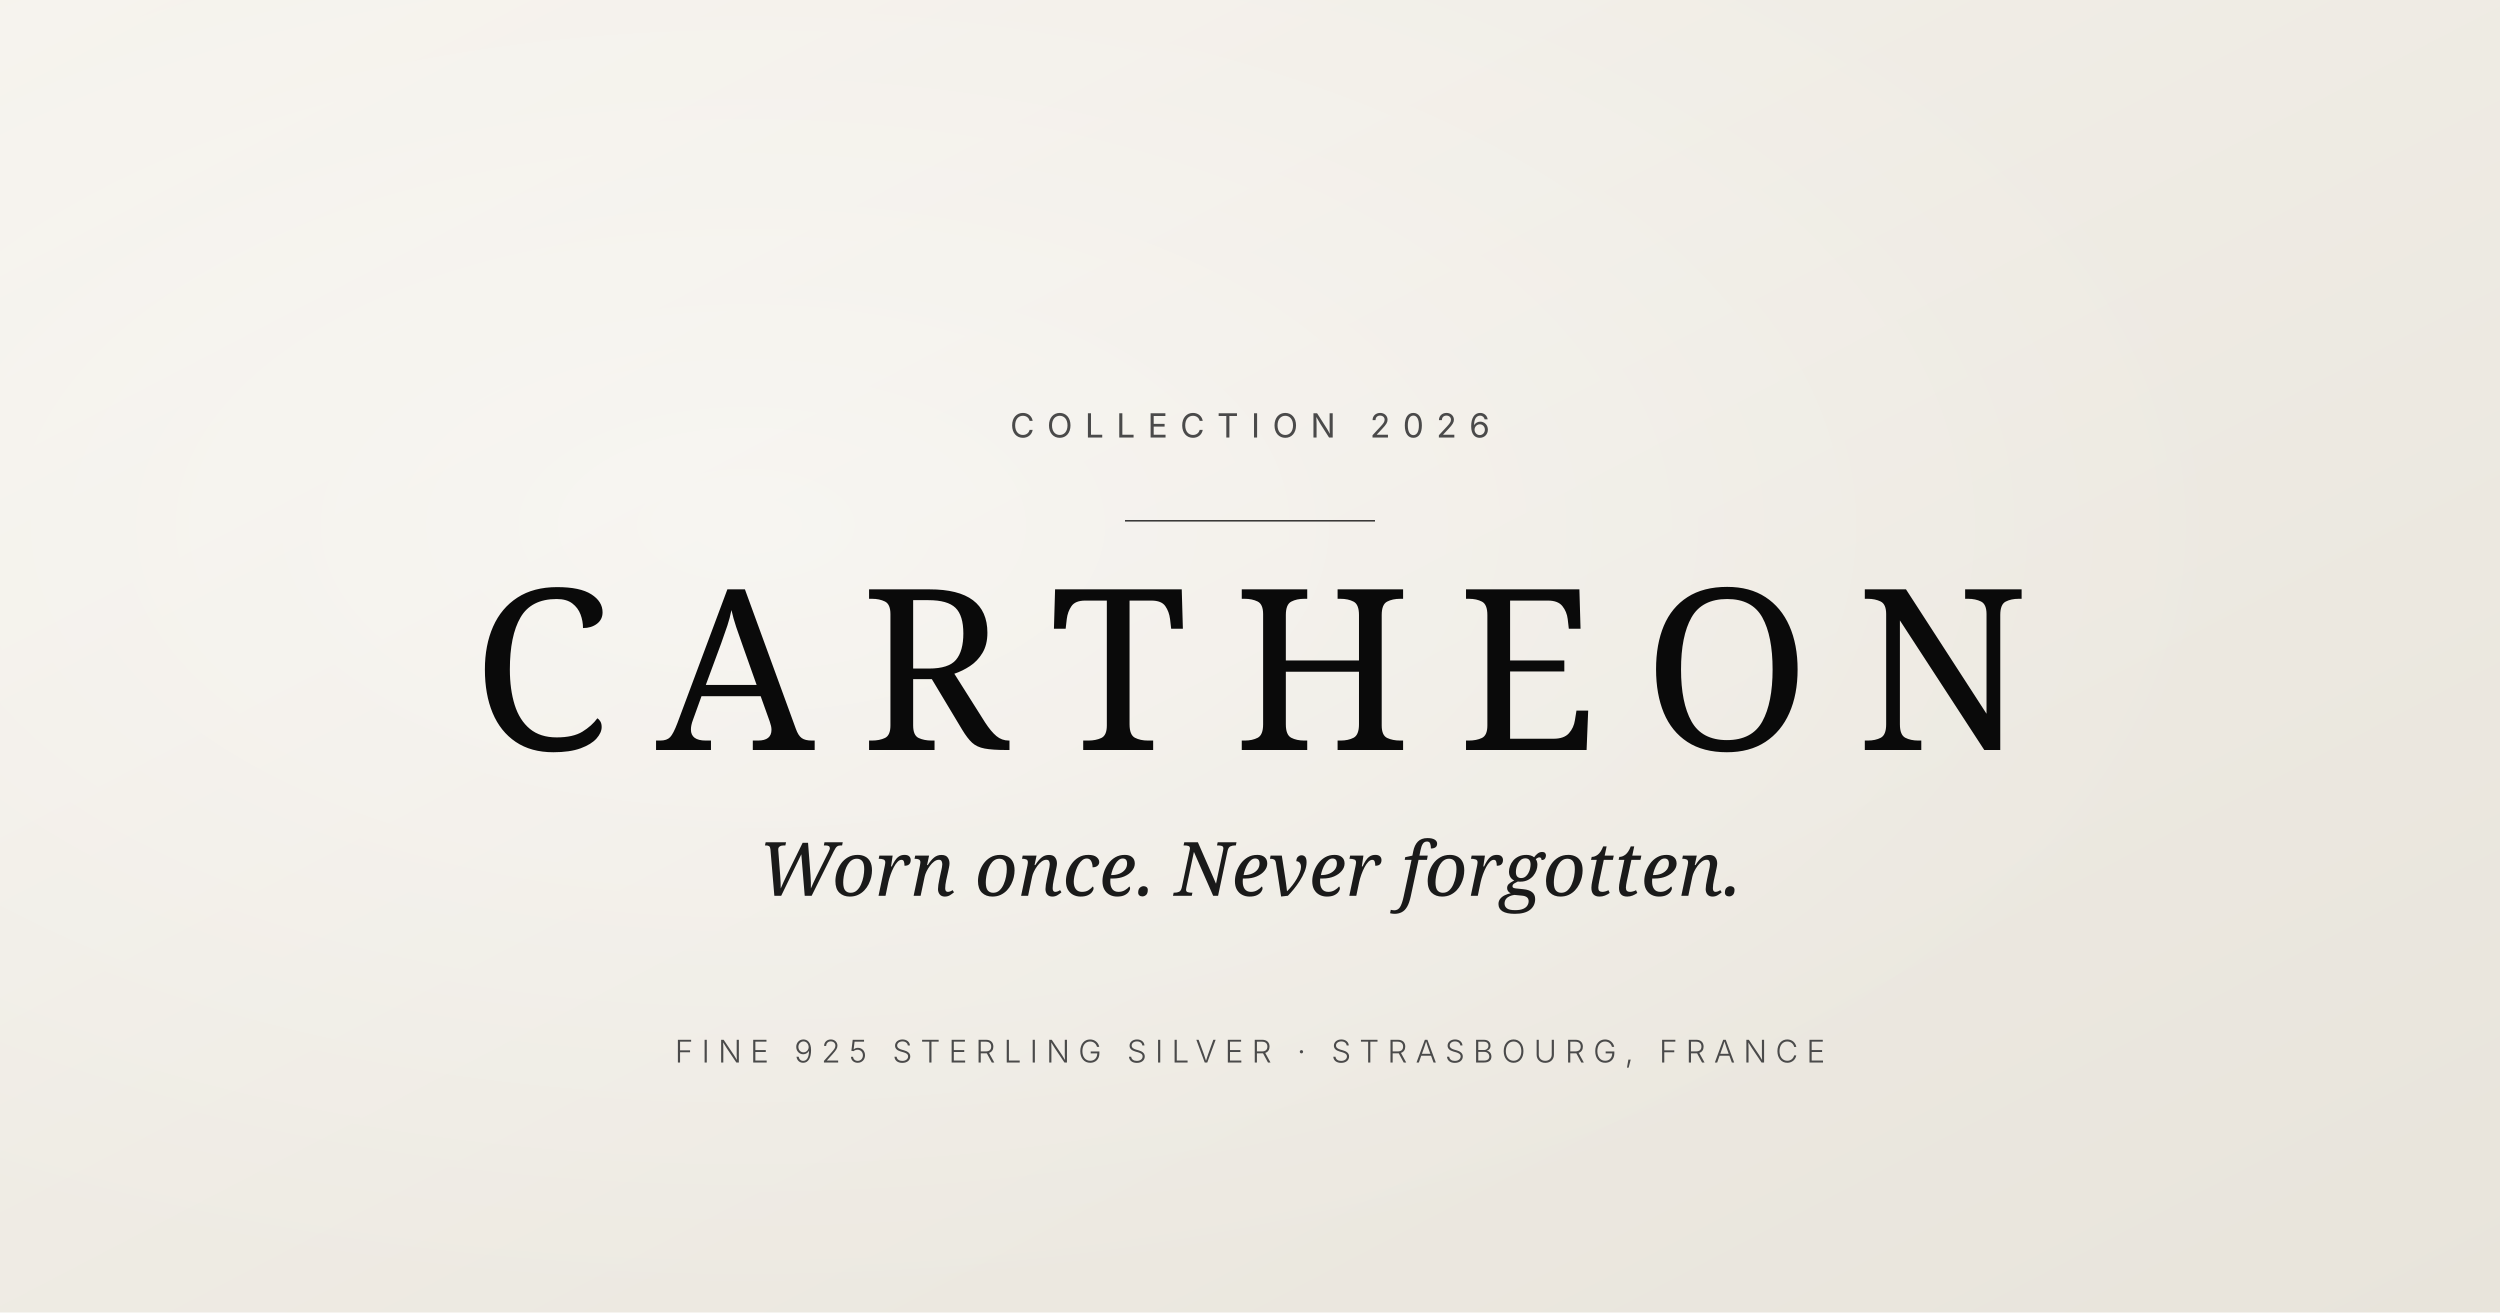
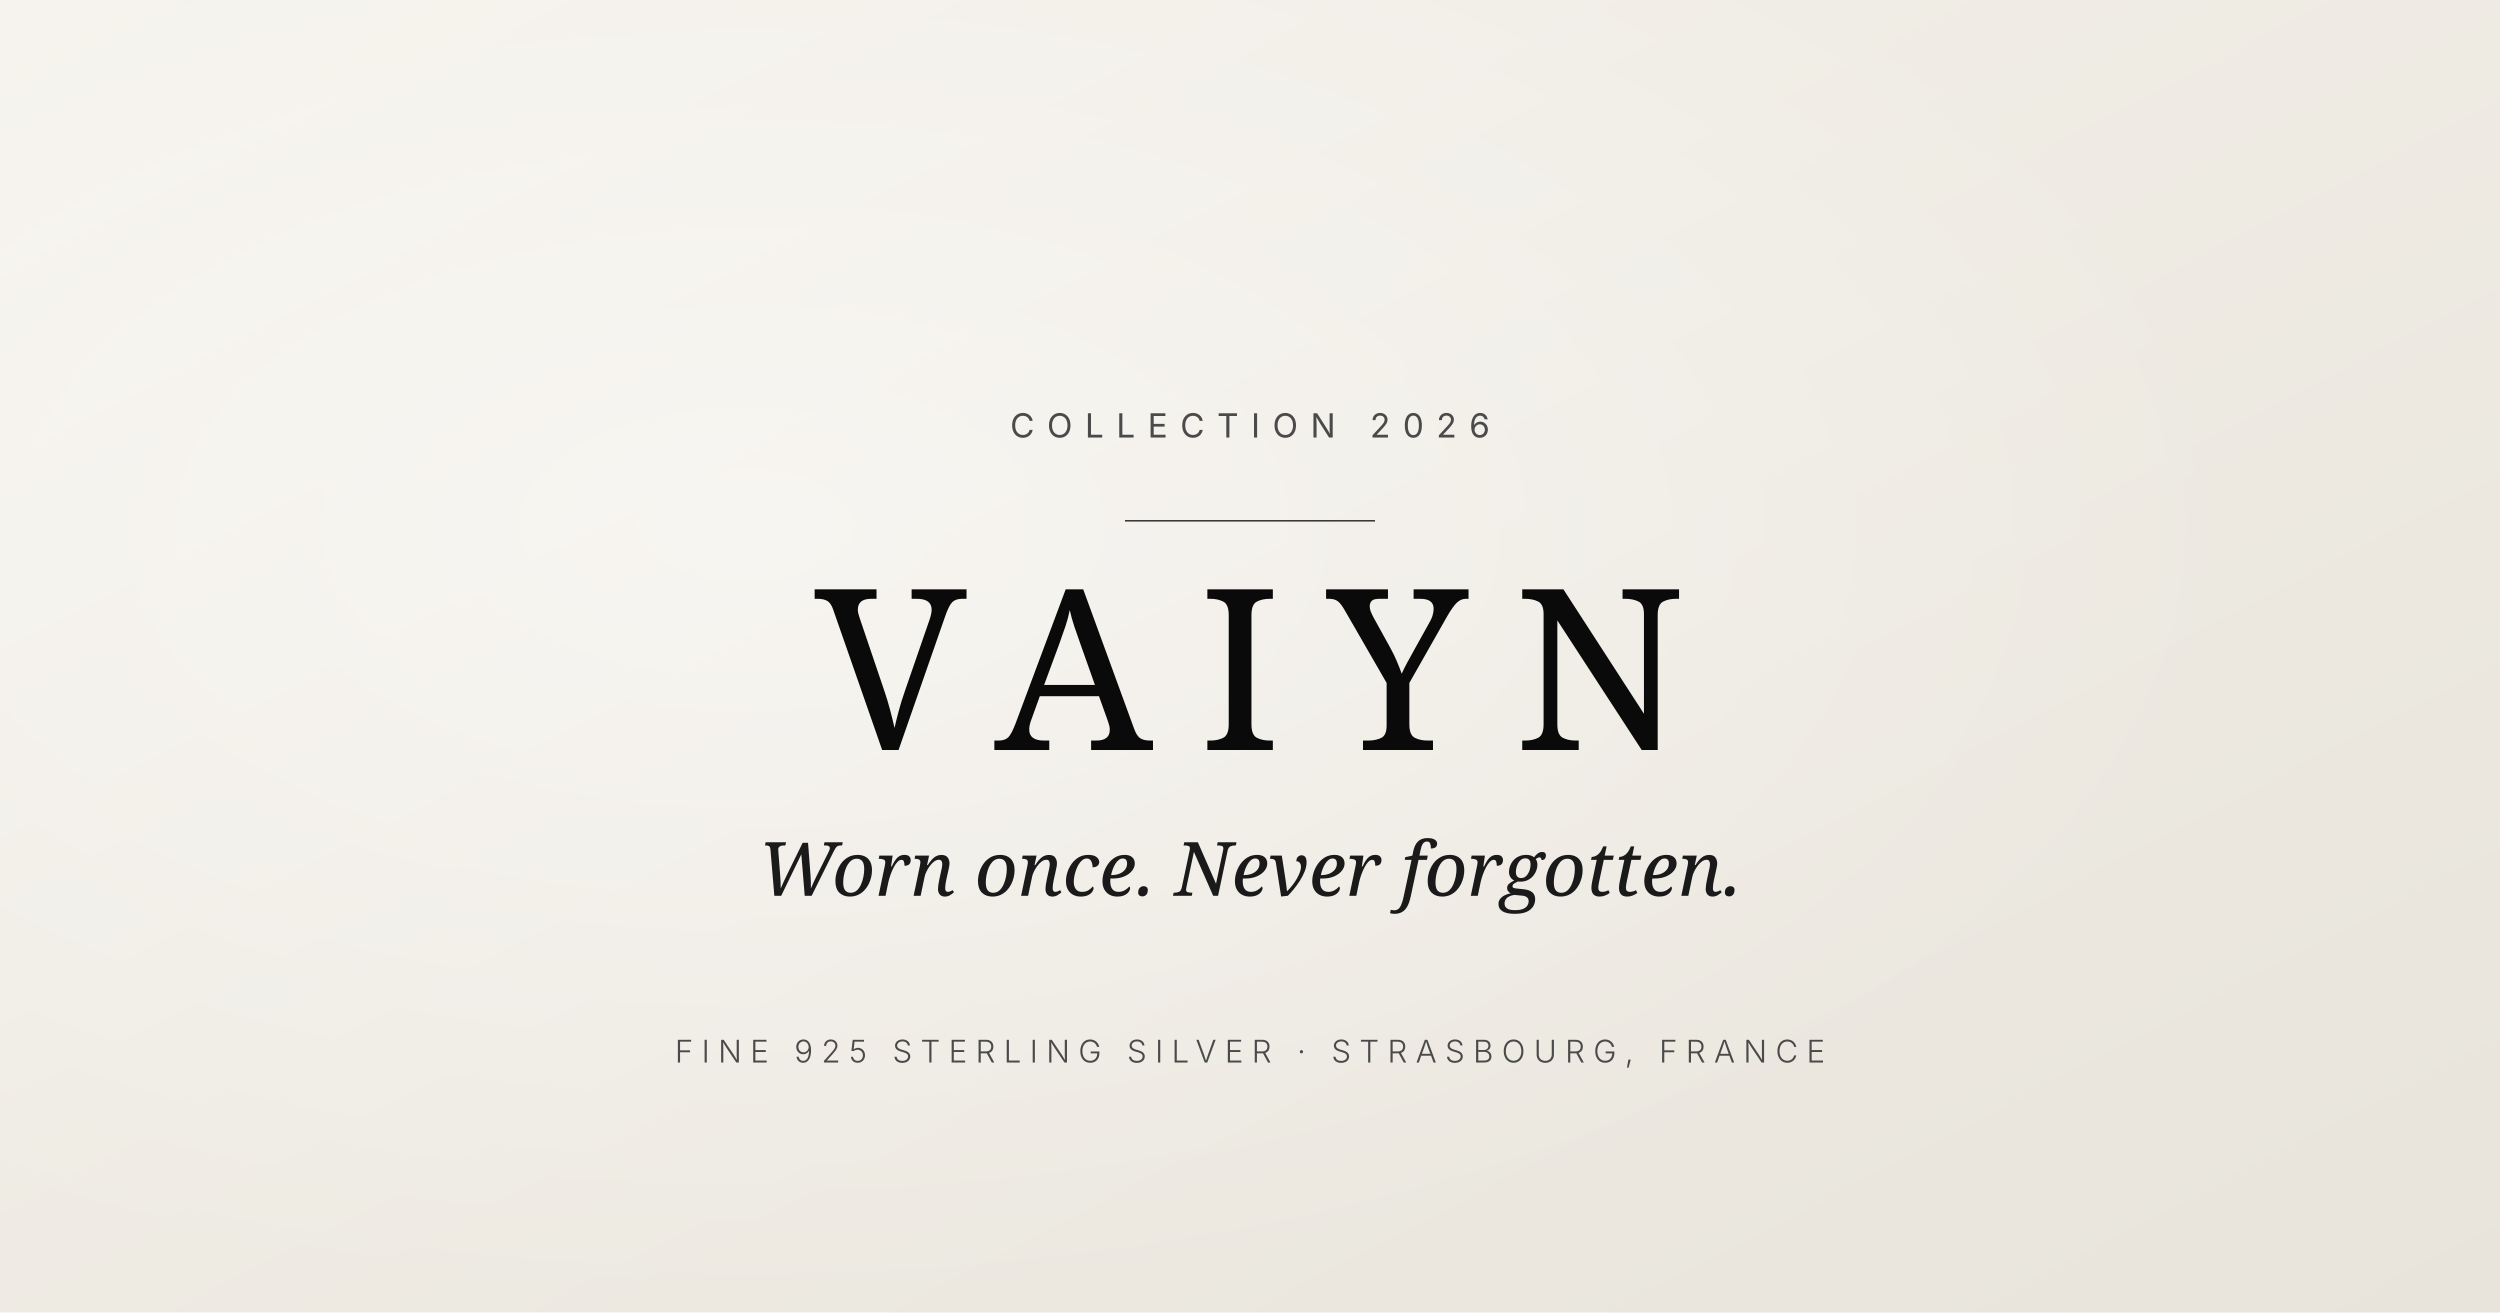
<svg xmlns="http://www.w3.org/2000/svg" viewBox="0 0 1200 630" width="1200" height="630">
  <defs>
    <linearGradient id="bg" x1="0" y1="0" x2="1" y2="1">
      <stop offset="0%" stop-color="#f5f2ec" />
      <stop offset="100%" stop-color="#e8e4db" />
    </linearGradient>
    <radialGradient id="glow" cx="30%" cy="40%" r="60%">
      <stop offset="0%" stop-color="#ffffff" stop-opacity="0.45" />
      <stop offset="100%" stop-color="#ffffff" stop-opacity="0" />
    </radialGradient>
  </defs>
  <rect width="1200" height="630" fill="url(#bg)" />
  <rect width="1200" height="630" fill="url(#glow)" />
  <text x="600" y="210" font-family="'Inter', sans-serif" font-size="16" font-weight="400" fill="#4a4a4a" text-anchor="middle" letter-spacing="6">COLLECTION 2026</text>
-   <text x="600" y="360" font-family="'Cormorant Garamond', 'Didot', Georgia, serif" font-size="108" font-weight="400" fill="#0a0a0a" text-anchor="middle" letter-spacing="22">CARTHEON</text>
+   <text x="600" y="360" font-family="'Cormorant Garamond', 'Didot', Georgia, serif" font-size="108" font-weight="400" fill="#0a0a0a" text-anchor="middle" letter-spacing="22">VAIYN</text>
  <text x="600" y="430" font-family="'Cormorant Garamond', 'Didot', Georgia, serif" font-size="36" font-style="italic" font-weight="300" fill="#1a1a1a" text-anchor="middle">Worn once. Never forgotten.</text>
  <text x="600" y="510" font-family="'Inter', sans-serif" font-size="15" font-weight="300" fill="#4a4a4a" text-anchor="middle" letter-spacing="4">FINE 925 STERLING SILVER · STRASBOURG, FRANCE</text>
  <line x1="540" y1="250" x2="660" y2="250" stroke="#0a0a0a" stroke-width="0.6" />
</svg>
